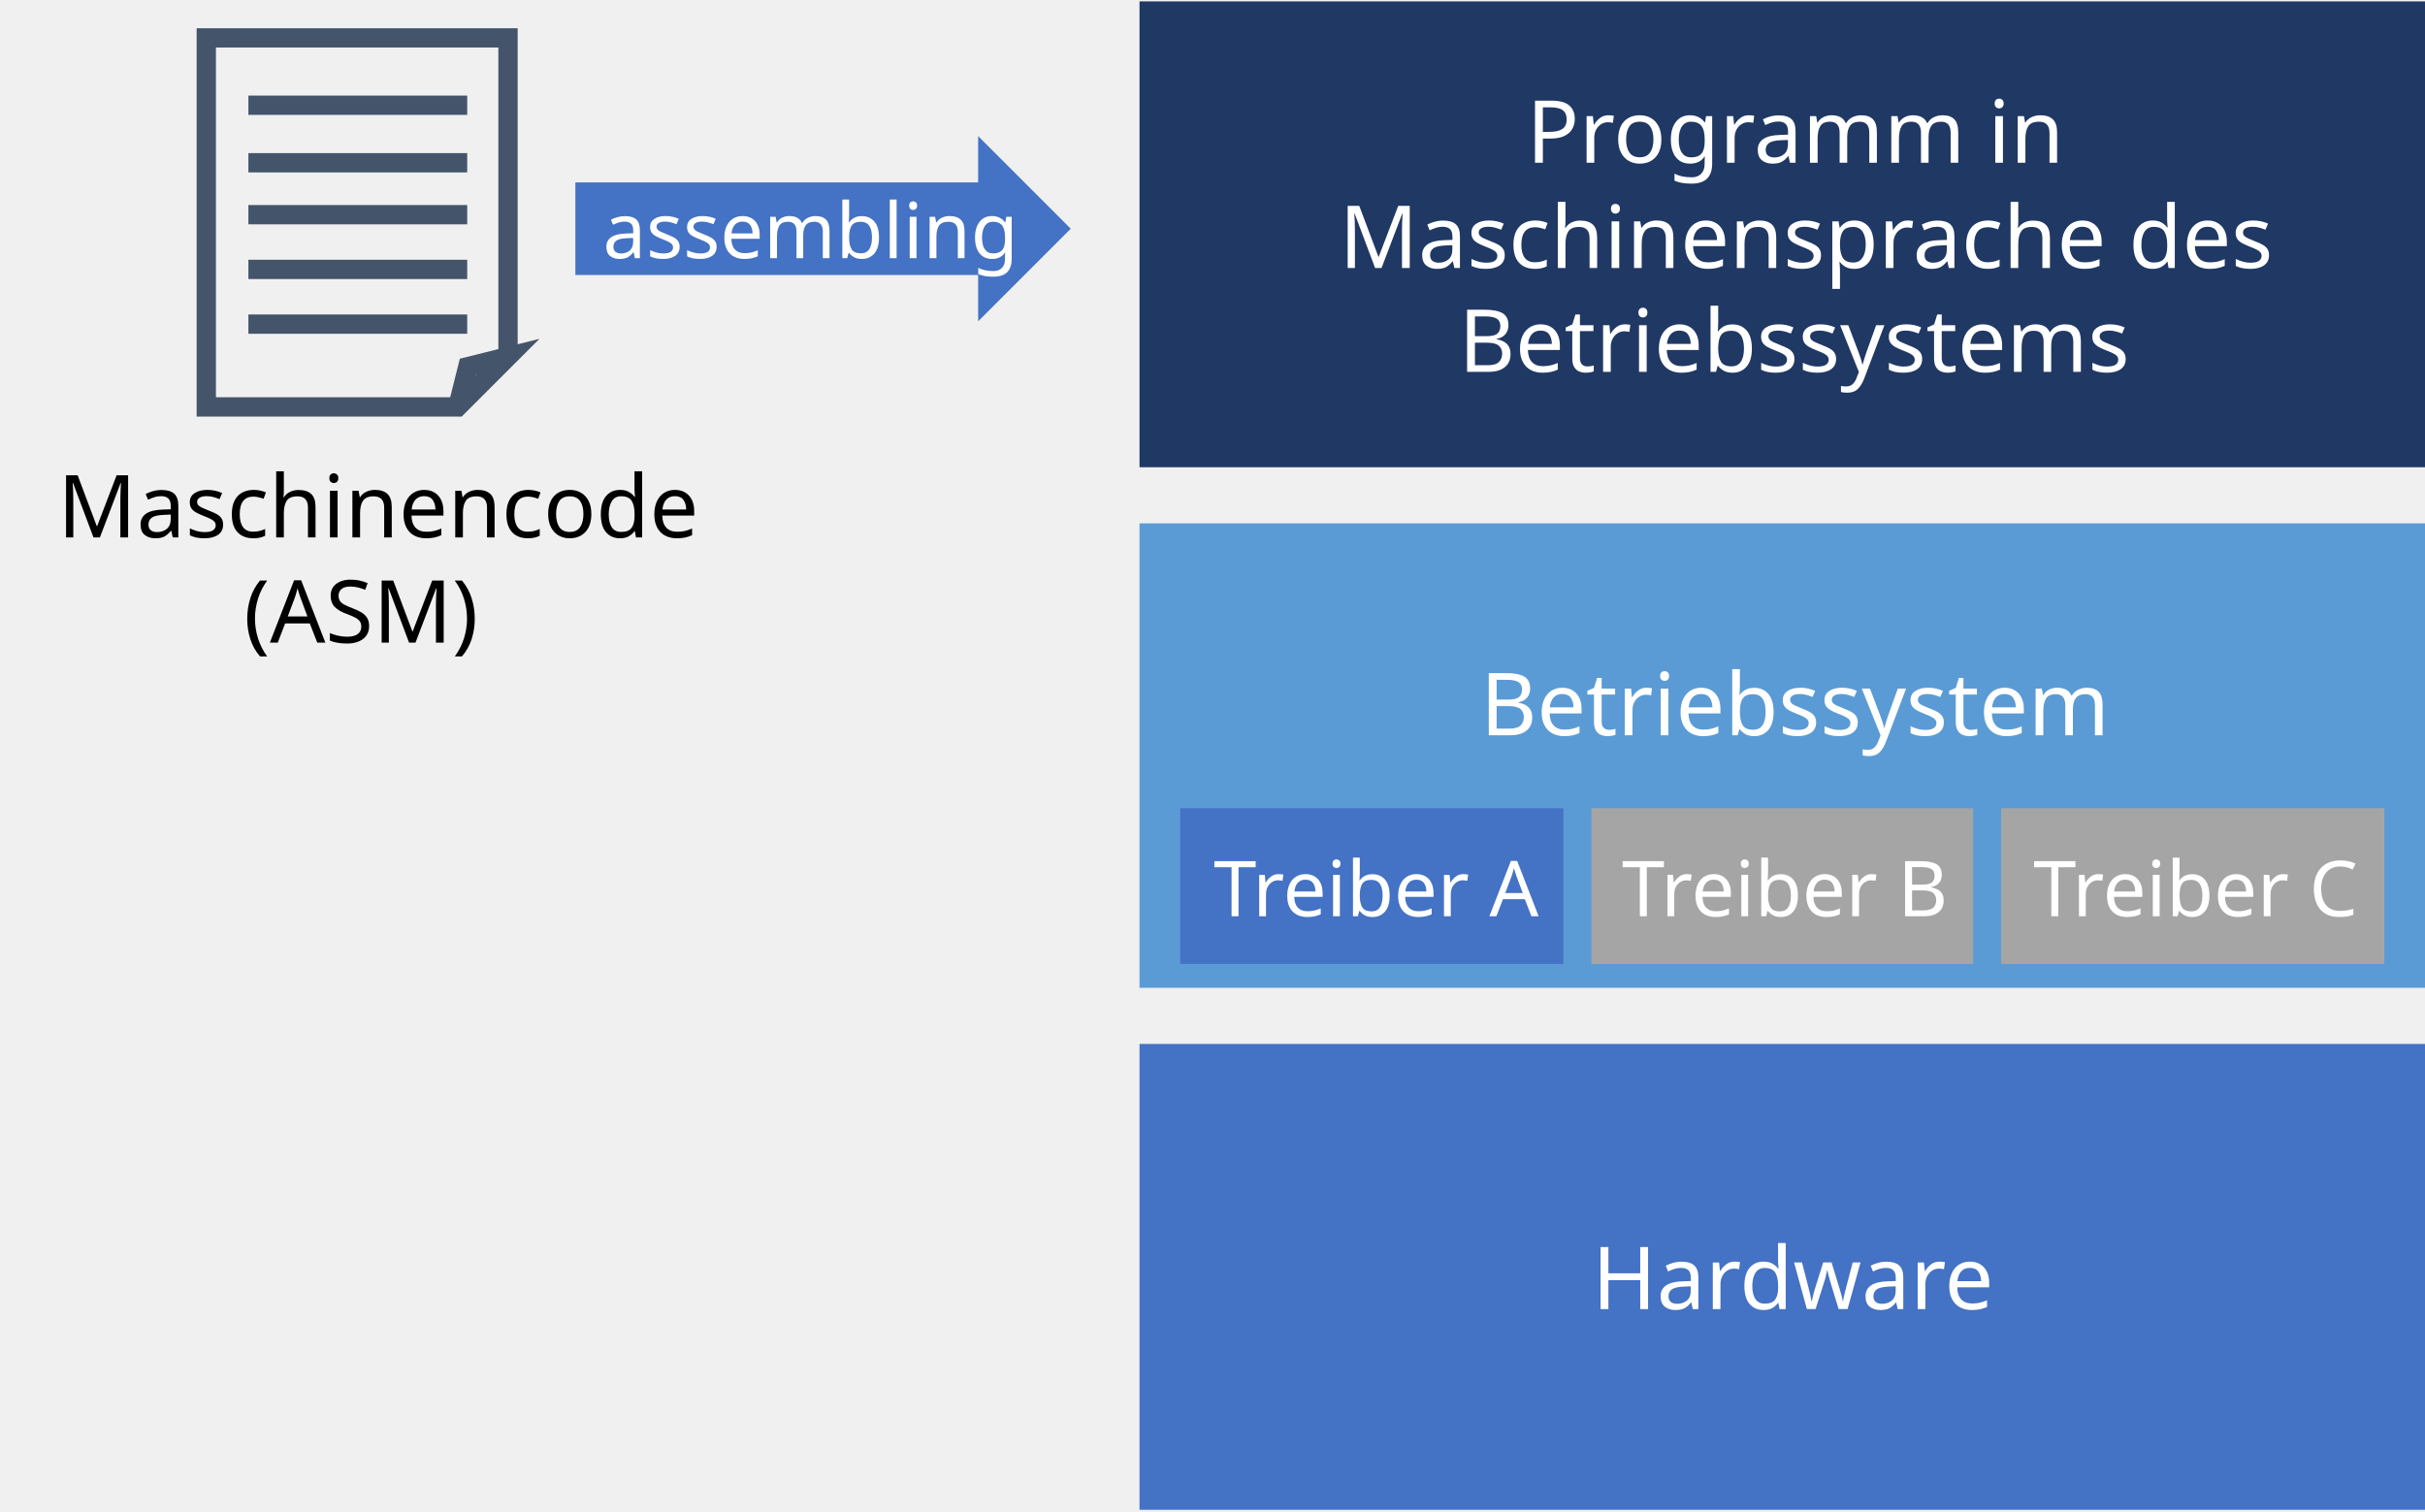
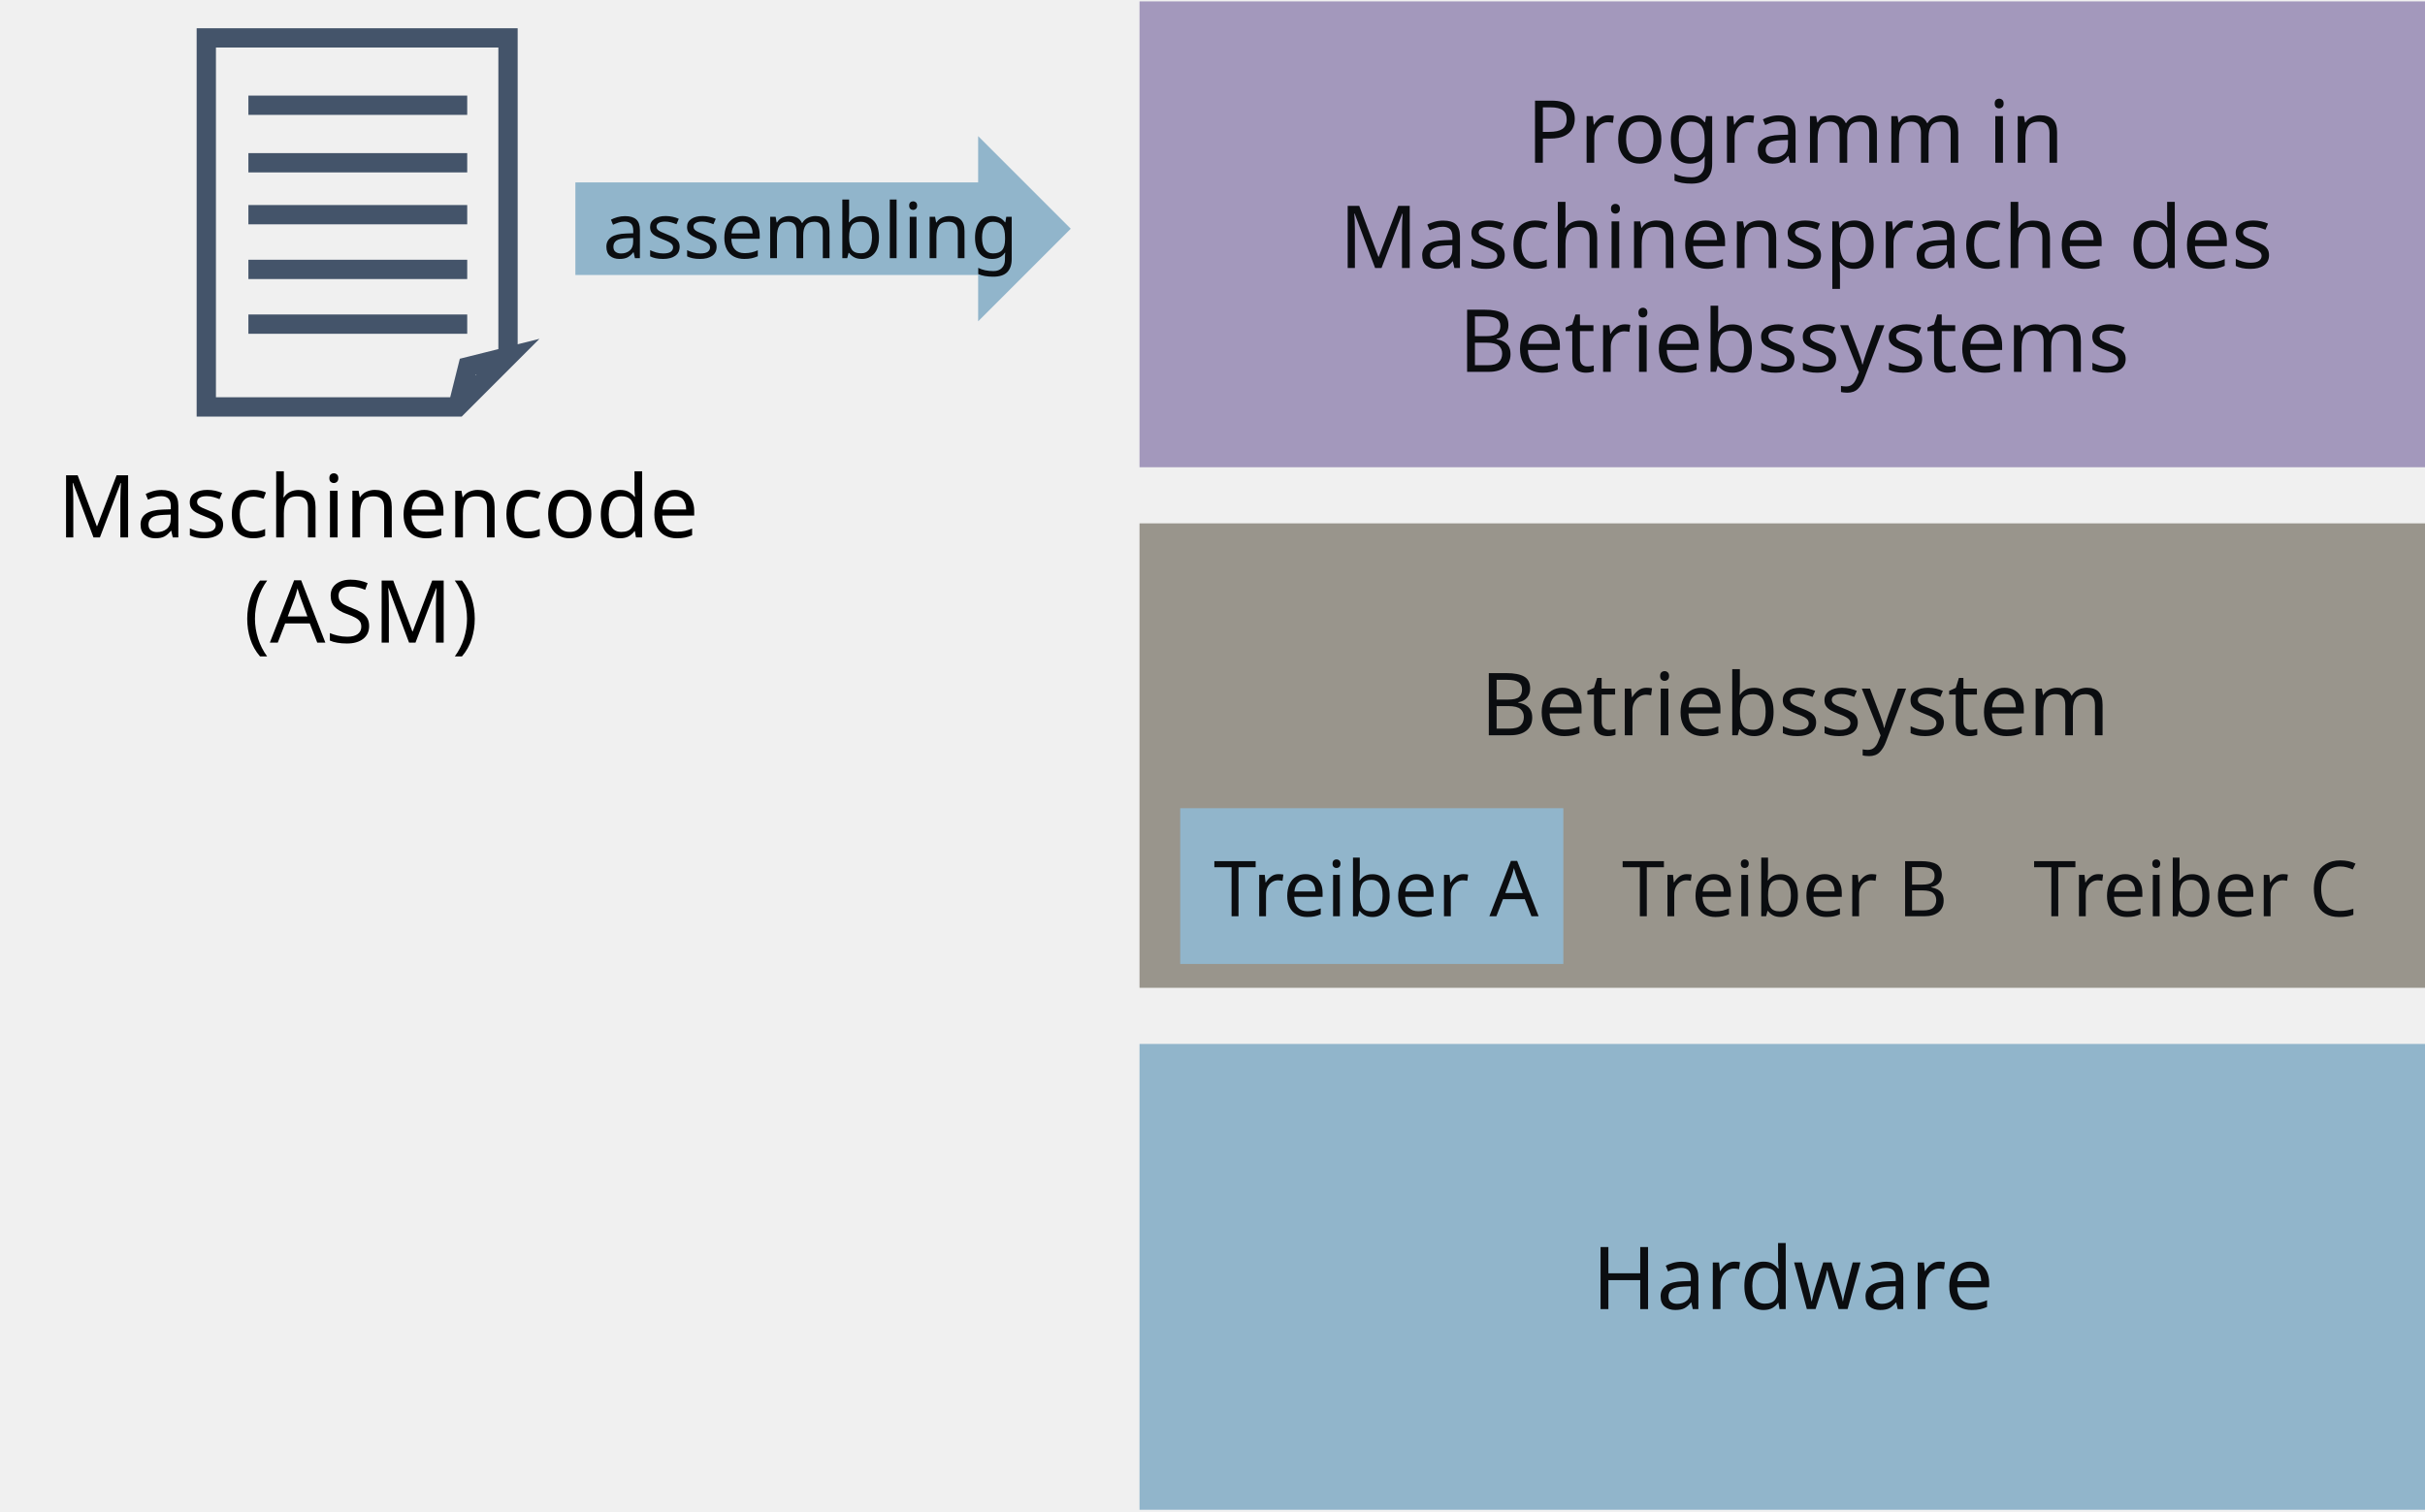
<svg xmlns="http://www.w3.org/2000/svg" width="1728" height="1077" xml:space="preserve" overflow="hidden">
  <g transform="translate(-380 -632)">
    <g>
-       <rect x="1192" y="1005" width="916" height="331" fill="#5B9BD5" fill-opacity="1" />
-       <text style="font-variant-ligatures:none" fill="#FFFFFF" fill-opacity="1" font-family="DIN Pro Regular,DIN Pro Regular_MSFontService,sans-serif" font-style="normal" font-variant="normal" font-weight="400" font-stretch="normal" font-size="62" text-anchor="start" direction="ltr" writing-mode="lr-tb" unicode-bidi="normal" text-decoration="none" transform="matrix(1 0 0 1 1434.87 1156)">Betriebssystem</text>
-       <rect x="1221" y="1208" width="273" height="111" fill="#4472C4" fill-opacity="1" />
-       <text style="font-variant-ligatures:none" fill="#FFFFFF" fill-opacity="1" font-family="DIN Pro Regular,DIN Pro Regular_MSFontService,sans-serif" font-style="normal" font-variant="normal" font-weight="400" font-stretch="normal" font-size="55" text-anchor="start" direction="ltr" writing-mode="lr-tb" unicode-bidi="normal" text-decoration="none" transform="matrix(1 0 0 1 1244.78 1285)">Treiber A</text>
-       <rect x="1514" y="1208" width="272" height="111" fill="#A5A5A5" fill-opacity="1" />
-       <text style="font-variant-ligatures:none" fill="#FFFFFF" fill-opacity="1" font-family="DIN Pro Regular,DIN Pro Regular_MSFontService,sans-serif" font-style="normal" font-variant="normal" font-weight="400" font-stretch="normal" font-size="55" text-anchor="start" direction="ltr" writing-mode="lr-tb" unicode-bidi="normal" text-decoration="none" transform="matrix(1 0 0 1 1535.7 1285)">Treiber B</text>
-       <rect x="1806" y="1208" width="273" height="111" fill="#A5A5A5" fill-opacity="1" />
-       <text style="font-variant-ligatures:none" fill="#FFFFFF" fill-opacity="1" font-family="DIN Pro Regular,DIN Pro Regular_MSFontService,sans-serif" font-style="normal" font-variant="normal" font-weight="400" font-stretch="normal" font-size="55" text-anchor="start" direction="ltr" writing-mode="lr-tb" unicode-bidi="normal" text-decoration="none" transform="matrix(1 0 0 1 1828.92 1285)">Treiber C</text>
-       <rect x="1192" y="633" width="916" height="332" fill="#203864" fill-opacity="1" />
-       <text style="font-variant-ligatures:none" fill="#FFFFFF" fill-opacity="1" font-family="DIN Pro Regular,DIN Pro Regular_MSFontService,sans-serif" font-style="normal" font-variant="normal" font-weight="400" font-stretch="normal" font-size="62" text-anchor="start" direction="ltr" writing-mode="lr-tb" unicode-bidi="normal" text-decoration="none" transform="matrix(1 0 0 1 1467.81 748)">Programm in </text>
-       <text style="font-variant-ligatures:none" fill="#FFFFFF" fill-opacity="1" font-family="DIN Pro Regular,DIN Pro Regular_MSFontService,sans-serif" font-style="normal" font-variant="normal" font-weight="400" font-stretch="normal" font-size="62" text-anchor="start" direction="ltr" writing-mode="lr-tb" unicode-bidi="normal" text-decoration="none" transform="matrix(1 0 0 1 1334.32 823)">Maschinensprache des </text>
-       <text style="font-variant-ligatures:none" fill="#FFFFFF" fill-opacity="1" font-family="DIN Pro Regular,DIN Pro Regular_MSFontService,sans-serif" font-style="normal" font-variant="normal" font-weight="400" font-stretch="normal" font-size="62" text-anchor="start" direction="ltr" writing-mode="lr-tb" unicode-bidi="normal" text-decoration="none" transform="matrix(1 0 0 1 1419.41 897)">Betriebssystems</text>
-       <rect x="1192" y="1376" width="916" height="332" fill="#4472C4" fill-opacity="1" />
-       <text style="font-variant-ligatures:none" fill="#FFFFFF" fill-opacity="1" font-family="DIN Pro Regular,DIN Pro Regular_MSFontService,sans-serif" font-style="normal" font-variant="normal" font-weight="400" font-stretch="normal" font-size="62" text-anchor="start" direction="ltr" writing-mode="lr-tb" unicode-bidi="normal" text-decoration="none" transform="matrix(1 0 0 1 1514.51 1565)">Hardware</text>
+       <rect x="1192" y="1005" width="916" height="331" fill="#99958C" />
+       <text style="font-variant-ligatures:none" fill="#0B0D10" fill-opacity="1" font-family="DIN Pro Regular,DIN Pro Regular_MSFontService,sans-serif" font-style="normal" font-variant="normal" font-weight="400" font-stretch="normal" font-size="62" text-anchor="start" direction="ltr" writing-mode="lr-tb" unicode-bidi="normal" text-decoration="none" transform="matrix(1 0 0 1 1434.87 1156)">Betriebssystem</text>
+       <rect x="1221" y="1208" width="273" height="111" fill="#91B5CB" />
+       <text style="font-variant-ligatures:none" fill="#0B0D10" fill-opacity="1" font-family="DIN Pro Regular,DIN Pro Regular_MSFontService,sans-serif" font-style="normal" font-variant="normal" font-weight="400" font-stretch="normal" font-size="55" text-anchor="start" direction="ltr" writing-mode="lr-tb" unicode-bidi="normal" text-decoration="none" transform="matrix(1 0 0 1 1244.78 1285)">Treiber A</text>
+       <rect x="1514" y="1208" width="272" height="111" fill="#99958C" />
+       <text style="font-variant-ligatures:none" fill="#0B0D10" fill-opacity="1" font-family="DIN Pro Regular,DIN Pro Regular_MSFontService,sans-serif" font-style="normal" font-variant="normal" font-weight="400" font-stretch="normal" font-size="55" text-anchor="start" direction="ltr" writing-mode="lr-tb" unicode-bidi="normal" text-decoration="none" transform="matrix(1 0 0 1 1535.7 1285)">Treiber B</text>
+       <rect x="1806" y="1208" width="273" height="111" fill="#99958C" />
+       <text style="font-variant-ligatures:none" fill="#0B0D10" fill-opacity="1" font-family="DIN Pro Regular,DIN Pro Regular_MSFontService,sans-serif" font-style="normal" font-variant="normal" font-weight="400" font-stretch="normal" font-size="55" text-anchor="start" direction="ltr" writing-mode="lr-tb" unicode-bidi="normal" text-decoration="none" transform="matrix(1 0 0 1 1828.92 1285)">Treiber C</text>
+       <rect x="1192" y="633" width="916" height="332" fill="#A398BC" />
+       <text style="font-variant-ligatures:none" fill="#0B0D10" fill-opacity="1" font-family="DIN Pro Regular,DIN Pro Regular_MSFontService,sans-serif" font-style="normal" font-variant="normal" font-weight="400" font-stretch="normal" font-size="62" text-anchor="start" direction="ltr" writing-mode="lr-tb" unicode-bidi="normal" text-decoration="none" transform="matrix(1 0 0 1 1467.81 748)">Programm in </text>
+       <text style="font-variant-ligatures:none" fill="#0B0D10" fill-opacity="1" font-family="DIN Pro Regular,DIN Pro Regular_MSFontService,sans-serif" font-style="normal" font-variant="normal" font-weight="400" font-stretch="normal" font-size="62" text-anchor="start" direction="ltr" writing-mode="lr-tb" unicode-bidi="normal" text-decoration="none" transform="matrix(1 0 0 1 1334.32 823)">Maschinensprache des </text>
+       <text style="font-variant-ligatures:none" fill="#0B0D10" fill-opacity="1" font-family="DIN Pro Regular,DIN Pro Regular_MSFontService,sans-serif" font-style="normal" font-variant="normal" font-weight="400" font-stretch="normal" font-size="62" text-anchor="start" direction="ltr" writing-mode="lr-tb" unicode-bidi="normal" text-decoration="none" transform="matrix(1 0 0 1 1419.41 897)">Betriebssystems</text>
+       <rect x="1192" y="1376" width="916" height="332" fill="#91B5CB" />
+       <text style="font-variant-ligatures:none" fill="#0B0D10" fill-opacity="1" font-family="DIN Pro Regular,DIN Pro Regular_MSFontService,sans-serif" font-style="normal" font-variant="normal" font-weight="400" font-stretch="normal" font-size="62" text-anchor="start" direction="ltr" writing-mode="lr-tb" unicode-bidi="normal" text-decoration="none" transform="matrix(1 0 0 1 1514.51 1565)">Hardware</text>
      <text style="font-variant-ligatures:none" fill="#000000" fill-opacity="1" font-family="DIN Pro Regular,DIN Pro Regular_MSFontService,sans-serif" font-style="normal" font-variant="normal" font-weight="400" font-stretch="normal" font-size="62" text-anchor="start" direction="ltr" writing-mode="lr-tb" unicode-bidi="normal" text-decoration="none" transform="matrix(1 0 0 1 421.065 1015)">Maschinencode</text>
      <text style="font-variant-ligatures:none" fill="#000000" fill-opacity="1" font-family="DIN Pro Regular,DIN Pro Regular_MSFontService,sans-serif" font-style="normal" font-variant="normal" font-weight="400" font-stretch="normal" font-size="62" text-anchor="start" direction="ltr" writing-mode="lr-tb" unicode-bidi="normal" text-decoration="none" transform="matrix(1 0 0 1 553.683 1090)">(ASM)</text>
      <path d="M706.166 922 713.333 893.333 742 886.166 706.166 922 527 922 527 659 742 659 742 886.166" stroke="#44546A" stroke-width="13.75" stroke-linecap="butt" stroke-linejoin="miter" stroke-miterlimit="8" stroke-opacity="1" fill="none" fill-rule="evenodd" />
      <path d="M557 707 712.923 707" stroke="#44546A" stroke-width="13.75" stroke-linecap="butt" stroke-linejoin="miter" stroke-miterlimit="8" stroke-opacity="1" fill="none" fill-rule="evenodd" />
      <path d="M557 748 712.923 748" stroke="#44546A" stroke-width="13.75" stroke-linecap="butt" stroke-linejoin="miter" stroke-miterlimit="8" stroke-opacity="1" fill="none" fill-rule="evenodd" />
      <path d="M557 785 712.923 785" stroke="#44546A" stroke-width="13.75" stroke-linecap="butt" stroke-linejoin="miter" stroke-miterlimit="8" stroke-opacity="1" fill="none" fill-rule="evenodd" />
      <path d="M557 824 712.923 824" stroke="#44546A" stroke-width="13.75" stroke-linecap="butt" stroke-linejoin="miter" stroke-miterlimit="8" stroke-opacity="1" fill="none" fill-rule="evenodd" />
      <path d="M557 863 712.923 863.001" stroke="#44546A" stroke-width="13.75" stroke-linecap="butt" stroke-linejoin="miter" stroke-miterlimit="8" stroke-opacity="1" fill="none" fill-rule="evenodd" />
-       <path d="M790 762 1077 762 1077 729 1143 795 1077 861 1077 828 790 828Z" fill="#4472C4" fill-rule="evenodd" fill-opacity="1" />
-       <text style="font-variant-ligatures:none" fill="#FFFFFF" fill-opacity="1" font-family="DIN Pro Regular,DIN Pro Regular_MSFontService,sans-serif" font-style="normal" font-variant="normal" font-weight="400" font-stretch="normal" font-size="55" text-anchor="start" direction="ltr" writing-mode="lr-tb" unicode-bidi="normal" text-decoration="none" transform="matrix(1 0 0 1 809.565 816)">assembling</text>
+       <path d="M790 762 1077 762 1077 729 1143 795 1077 861 1077 828 790 828Z" fill="#91B5CB" fill-rule="evenodd" />
+       <text style="font-variant-ligatures:none" fill="#0B0D10" fill-opacity="1" font-family="DIN Pro Regular,DIN Pro Regular_MSFontService,sans-serif" font-style="normal" font-variant="normal" font-weight="400" font-stretch="normal" font-size="55" text-anchor="start" direction="ltr" writing-mode="lr-tb" unicode-bidi="normal" text-decoration="none" transform="matrix(1 0 0 1 809.565 816)">assembling</text>
    </g>
  </g>
</svg>
